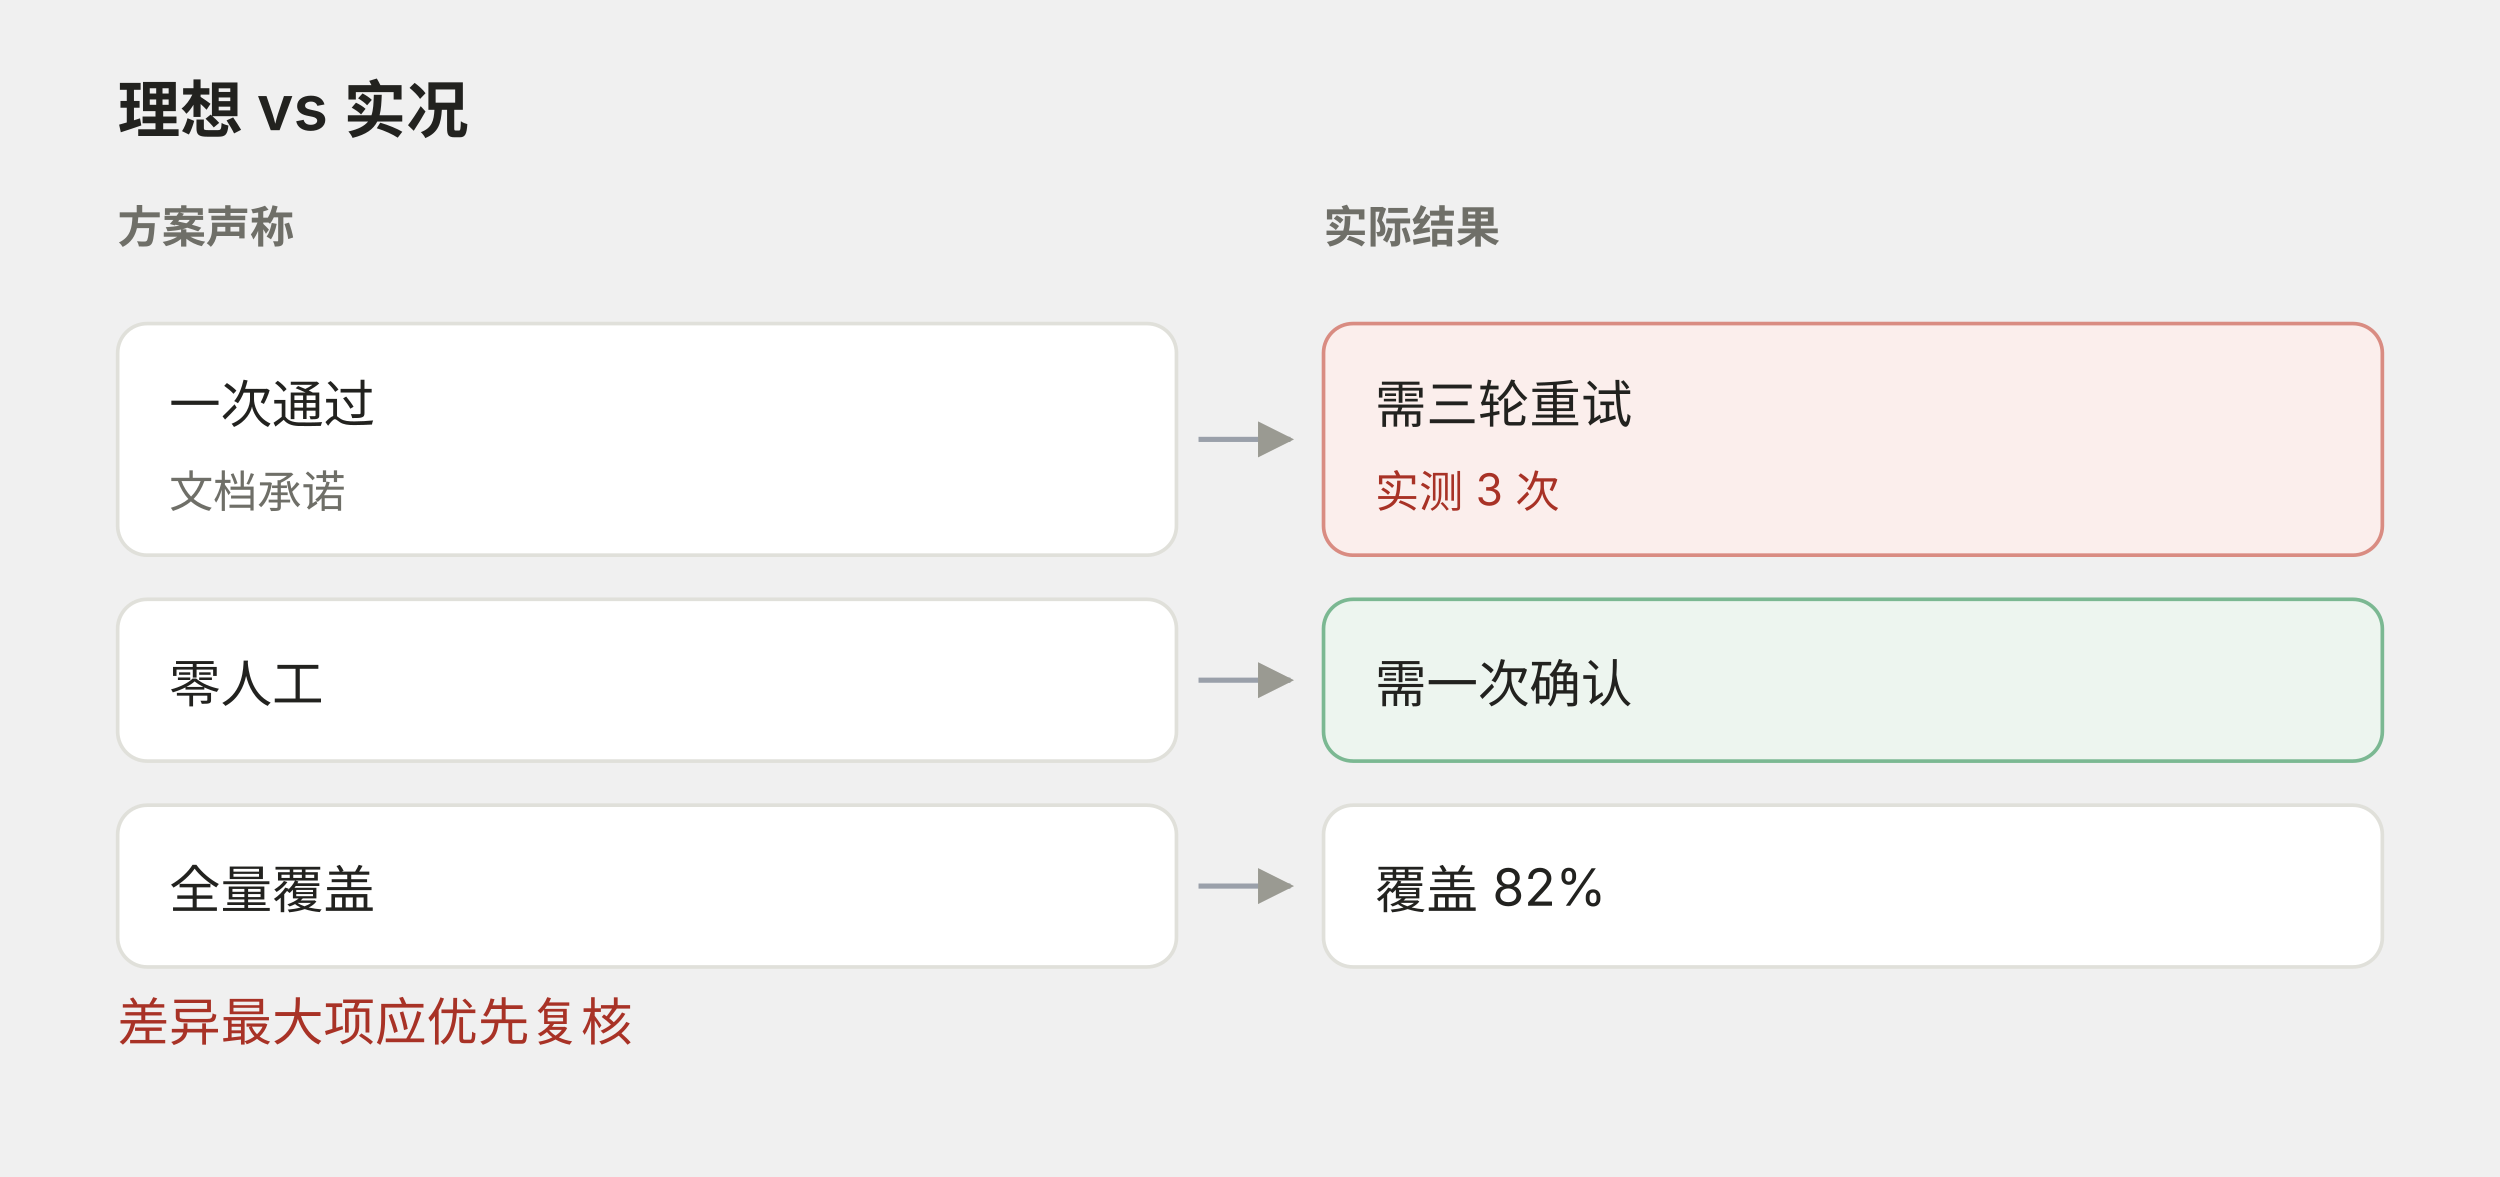
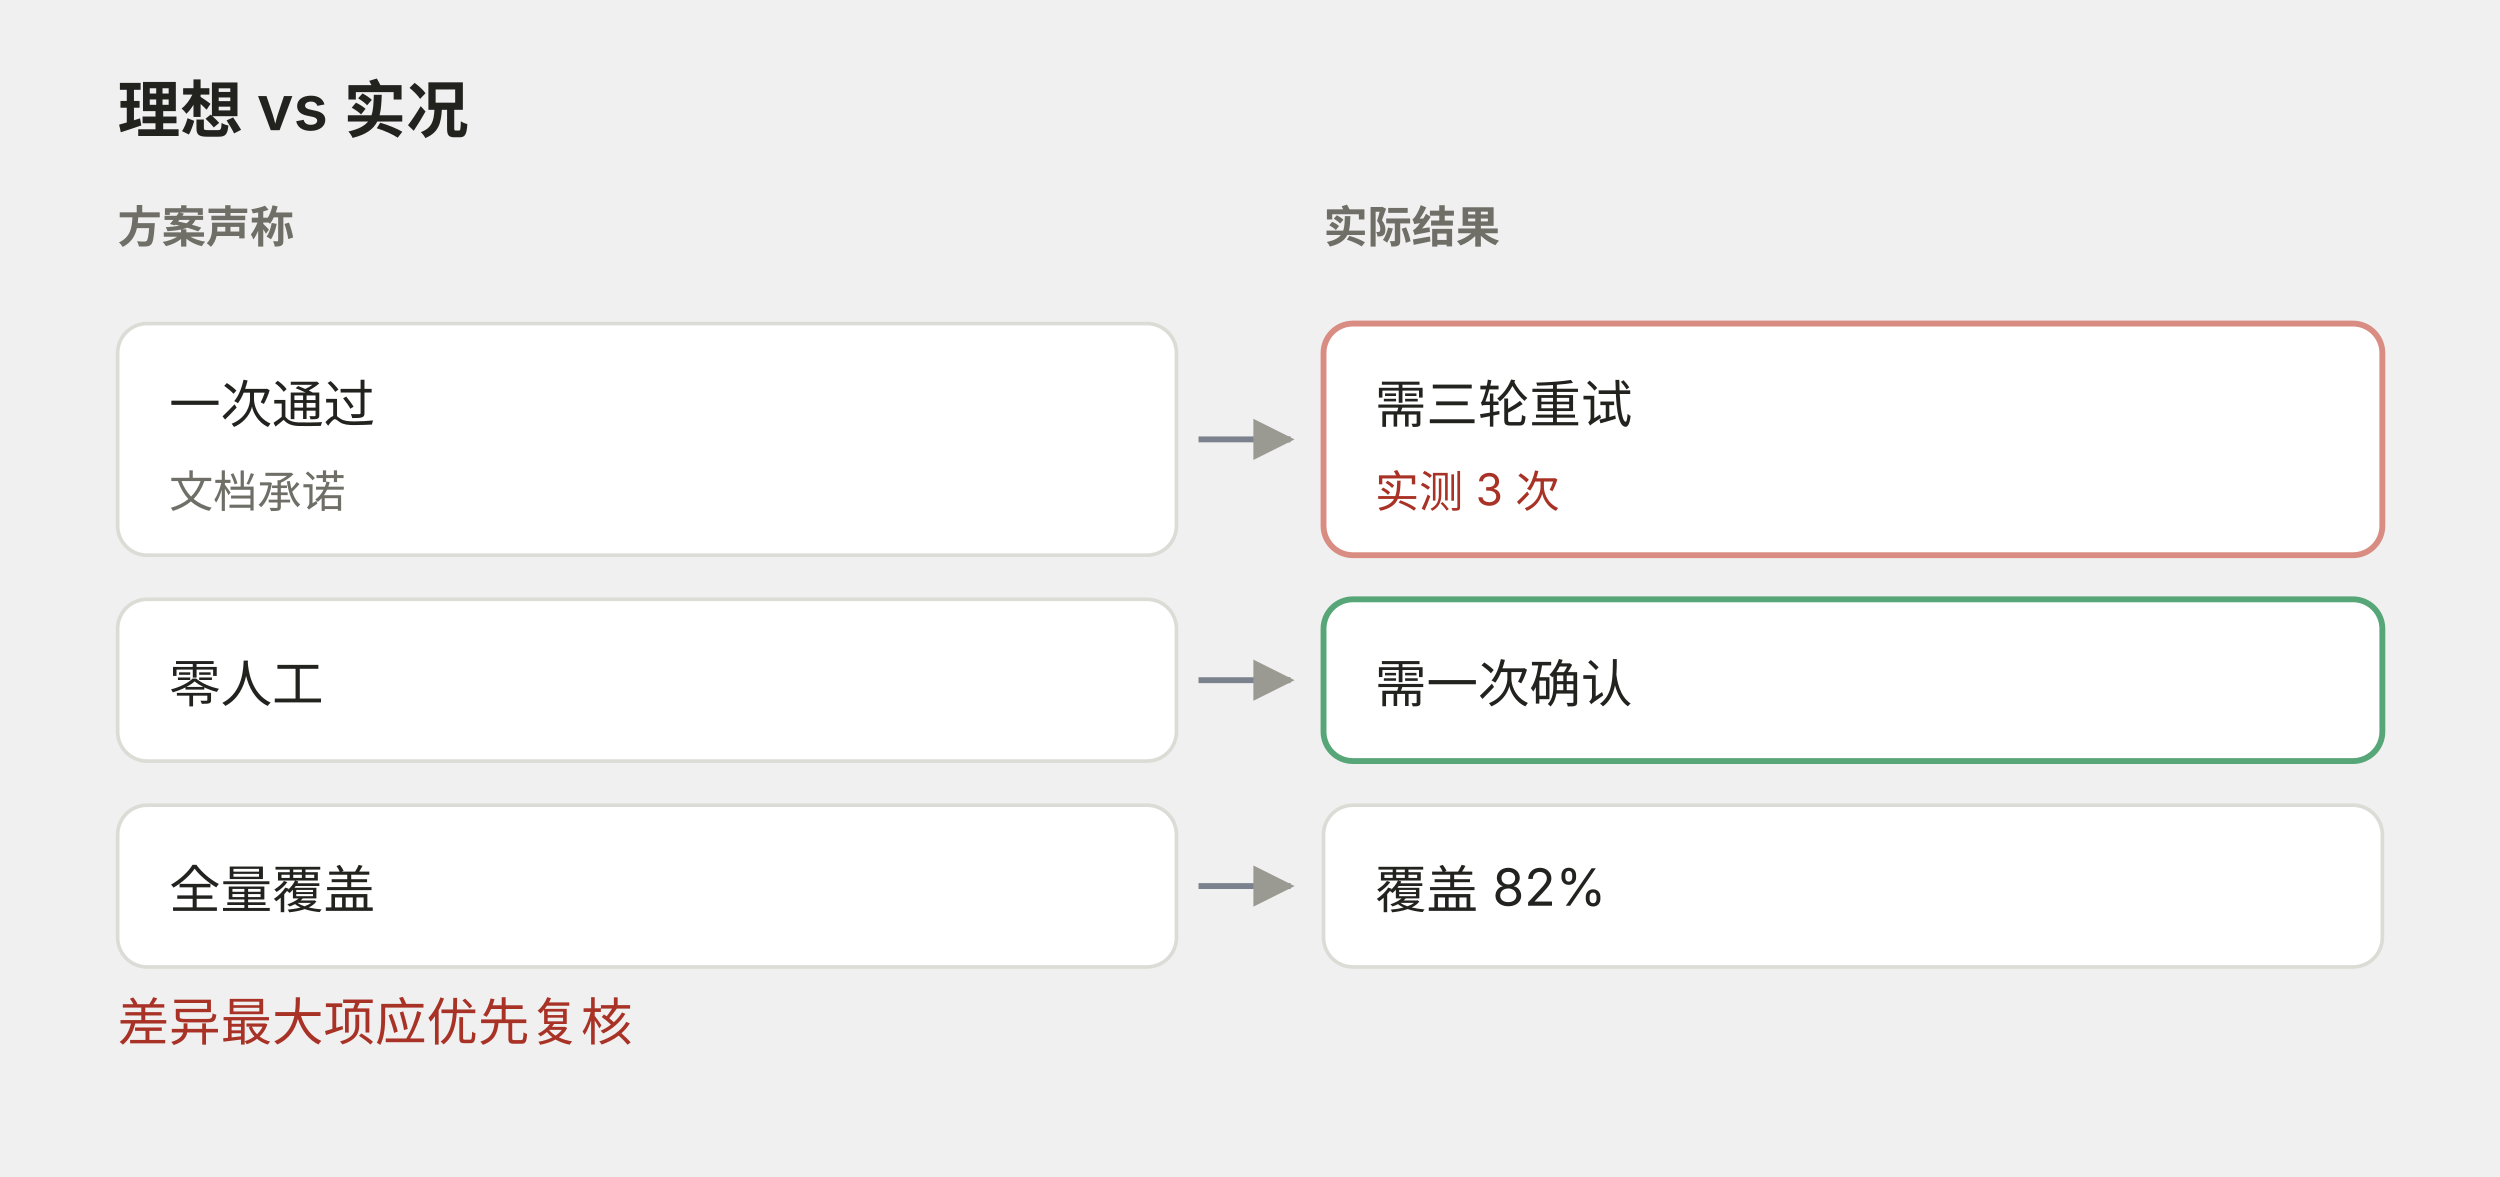
<svg xmlns="http://www.w3.org/2000/svg" viewBox="0 0 680 320" width="1600" height="753">
-   <style>text{font-family:system-ui,-apple-system,'Segoe UI','PingFang SC','Microsoft YaHei',sans-serif}.box{fill:#f4f4f2;stroke:#dcdcd6;stroke-width:1}.chip{fill:#ffffff;stroke:#e0e0da;stroke-width:1}.tint1{fill:#eaf1fb;stroke:#b9cdea;stroke-width:1}.tint2{fill:#eaf6ef;stroke:#b4d8c3;stroke-width:1}.tint3{fill:#fbf1e6;stroke:#e7c9a3;stroke-width:1}.tint4{fill:#f2ecf8;stroke:#cbbbe4;stroke-width:1}.tint5{fill:#fdeeef;stroke:#e6b4b8;stroke-width:1}.tint6{fill:#e9f4f3;stroke:#aed4cf;stroke-width:1}.box-danger{fill:#fbeeec;stroke:#d98c82;stroke-width:1.2;stroke-dasharray:6 4}.chip-danger{fill:#fbeeec;stroke:#d98c82;stroke-width:1}.chip-ok{fill:#edf5ef;stroke:#7bb892;stroke-width:1}.badge{fill:#c96f63}.t{fill:#22221f}.t-inv{fill:#ffffff}.t-dim{fill:#6f6f68}.t-danger{fill:#a83226}.t-ok{fill:#1c7c46}.axis{stroke:#9a9a92;stroke-width:1;fill:none}.grid{stroke:#e6e6e1;stroke-width:1}.line{stroke:#9aa0aa;stroke-width:1.4;fill:none;marker-end:url(#arr)}.dot{fill:#7c5fc0;stroke:#ffffff;stroke-width:1}.ring-done{fill:#4f9d76}.ring-active{fill:#c96f63}.ring-todo{fill:#ffffff;stroke:#9a9a92;stroke-width:1.5}@media (prefers-color-scheme:dark){.box{fill:#2b2b29;stroke:#4a4a45}.chip{fill:#343431;stroke:#52524c}.tint1{fill:#22303f;stroke:#3d5670}.tint2{fill:#20332a;stroke:#3c6a51}.tint3{fill:#36291a;stroke:#6d5230}.tint4{fill:#2b2740;stroke:#4d4468}.tint5{fill:#3a2628;stroke:#6d4549}.tint6{fill:#1f302e;stroke:#3c5e59}.box-danger{fill:#3a2a28;stroke:#a05548}.chip-danger{fill:#3a2a28;stroke:#a05548}.chip-ok{fill:#25332a;stroke:#3f7a55}.badge{fill:#d05a4c}.t{fill:#e9e9e3}.t-dim{fill:#9a9a92}.t-danger{fill:#e08a7e}.t-ok{fill:#5cb884}.axis{stroke:#8a8a82}.grid{stroke:#3d3d3a}.line{stroke:#8a8a82}.dot{stroke:#343431}.ring-todo{fill:#2b2b29;stroke:#8a8a82}}</style>
+   <style>text{font-family:system-ui,-apple-system,'Segoe UI','PingFang SC','Microsoft YaHei',sans-serif}.box{fill:#f4f4f2;stroke:#d0d0ca;stroke-width:1}.chip{fill:#ffffff;stroke:#dcdcd6;stroke-width:1}.tint1{stroke:#5b8def;stroke-width:1.6}.tint2{stroke:#3fa796;stroke-width:1.6}.tint3{stroke:#dd9a3a;stroke-width:1.6}.tint4{stroke:#8a63d2;stroke-width:1.6}.tint5{stroke:#d2647f;stroke-width:1.6}.tint6{stroke:#4f9bd0;stroke-width:1.6}.c1{fill:#2f5fb0}.c2{fill:#2b7a6d}.c3{fill:#9a681a}.c4{fill:#5f3ba8}.c5{fill:#a83a58}.c6{fill:#2f6f9a}.accent{stroke:none}.accent1{fill:#5b8def}.accent2{fill:#3fa796}.accent3{fill:#dd9a3a}.accent4{fill:#8a63d2}.accent5{fill:#d2647f}.accent6{fill:#4f9bd0}.accent-danger{fill:#c96f63}.box-danger{fill:#fbeeec;stroke:#d98c82;stroke-width:1.6;stroke-dasharray:6 4}.chip-danger{stroke:#d98c82;stroke-width:1.6}.chip-ok{stroke:#57a677;stroke-width:1.6}.badge{fill:#c96f63}.t{fill:#22221f}.t-inv{fill:#ffffff}.t-dim{fill:#6f6f68}.t-danger{fill:#a83226}.t-ok{fill:#1c7c46}.axis{stroke:#9a9a92;stroke-width:1;fill:none}.grid{stroke:#e6e6e1;stroke-width:1}.line{stroke:#7b828d;stroke-width:1.6;fill:none;marker-end:url(#arr)}.dot{fill:#7c5fc0;stroke:#ffffff;stroke-width:1}.ring-done{fill:#4f9d76}.ring-active{fill:#c96f63}.ring-todo{fill:#ffffff;stroke:#9a9a92;stroke-width:1.5}@media (prefers-color-scheme:dark){.box{fill:#2f2f2d;stroke:#55554f}.chip{fill:#3a3a37;stroke:#5c5c55}.tint1{stroke:#7fa6e8}.c1{fill:#9cc0f5}.tint2{stroke:#63c4b2}.c2{fill:#7fd8c8}.tint3{stroke:#eab55f}.c3{fill:#f0c67f}.tint4{stroke:#a98be0}.c4{fill:#c3a9f0}.tint5{stroke:#e58ba0}.c5{fill:#f0a8ba}.tint6{stroke:#6db4e0}.c6{fill:#8fc8ea}.accent1{fill:#7fa6e8}.accent2{fill:#63c4b2}.accent3{fill:#eab55f}.accent4{fill:#a98be0}.accent5{fill:#e58ba0}.accent6{fill:#6db4e0}.accent-danger{fill:#d05a4c}.box-danger{fill:#3a2a28;stroke:#a05548}.chip-danger{stroke:#a05548}.chip-ok{stroke:#5cb884}.badge{fill:#d05a4c}.t{fill:#ecece6}.t-dim{fill:#a5a59d}.t-danger{fill:#e08a7e}.t-ok{fill:#5cb884}.axis{stroke:#8a8a82}.grid{stroke:#3d3d3a}.line{stroke:#9aa0aa}.dot{stroke:#3a3a37}.ring-todo{fill:#2f2f2d;stroke:#8a8a82}}</style>
  <defs>
    <marker id="arr" viewBox="0 0 10 10" refX="9" refY="5" markerWidth="7" markerHeight="7" orient="auto-start-reverse">
      <path d="M0 0L10 5L0 10z" fill="#9a9a92" />
    </marker>
  </defs>
  <text class="t" x="32" y="36" font-size="17" font-weight="600">理想 vs 实况</text>
  <text class="t-dim" x="32" y="66" font-size="12" font-weight="600">方案声称</text>
  <text class="t-dim" x="360" y="66" font-size="12" font-weight="600">实际结果</text>
  <rect class="chip" x="32" y="88" width="288" height="63" rx="8" />
  <rect class="chip chip-danger" x="360" y="88" width="288" height="63" rx="8" />
  <path class="line" d="M326 119.5 L351 119.5" />
  <text class="t" x="46" y="115" font-size="14">一次通过</text>
  <text class="t-dim" x="46" y="138" font-size="12">文档承诺</text>
  <text class="t" x="374" y="115" font-size="14">需三轮重试</text>
  <text class="t-danger" x="374" y="138" font-size="12">实测 3 次</text>
  <rect class="chip" x="32" y="163" width="288" height="44" rx="8" />
  <rect class="chip chip-ok" x="360" y="163" width="288" height="44" rx="8" />
  <path class="line" d="M326 185 L351 185" />
  <text class="t" x="46" y="191" font-size="14">零人工</text>
  <text class="t" x="374" y="191" font-size="14">需一次确认</text>
  <rect class="chip" x="32" y="219" width="288" height="44" rx="8" />
  <rect class="chip" x="360" y="219" width="288" height="44" rx="8" />
  <path class="line" d="M326 241 L351 241" />
  <text class="t" x="46" y="247" font-size="14">全量覆盖</text>
  <text class="t" x="374" y="247" font-size="14">覆盖 82%</text>
  <text class="t-danger" x="32" y="283" font-size="14">差异最大项应优先复核</text>
</svg>
